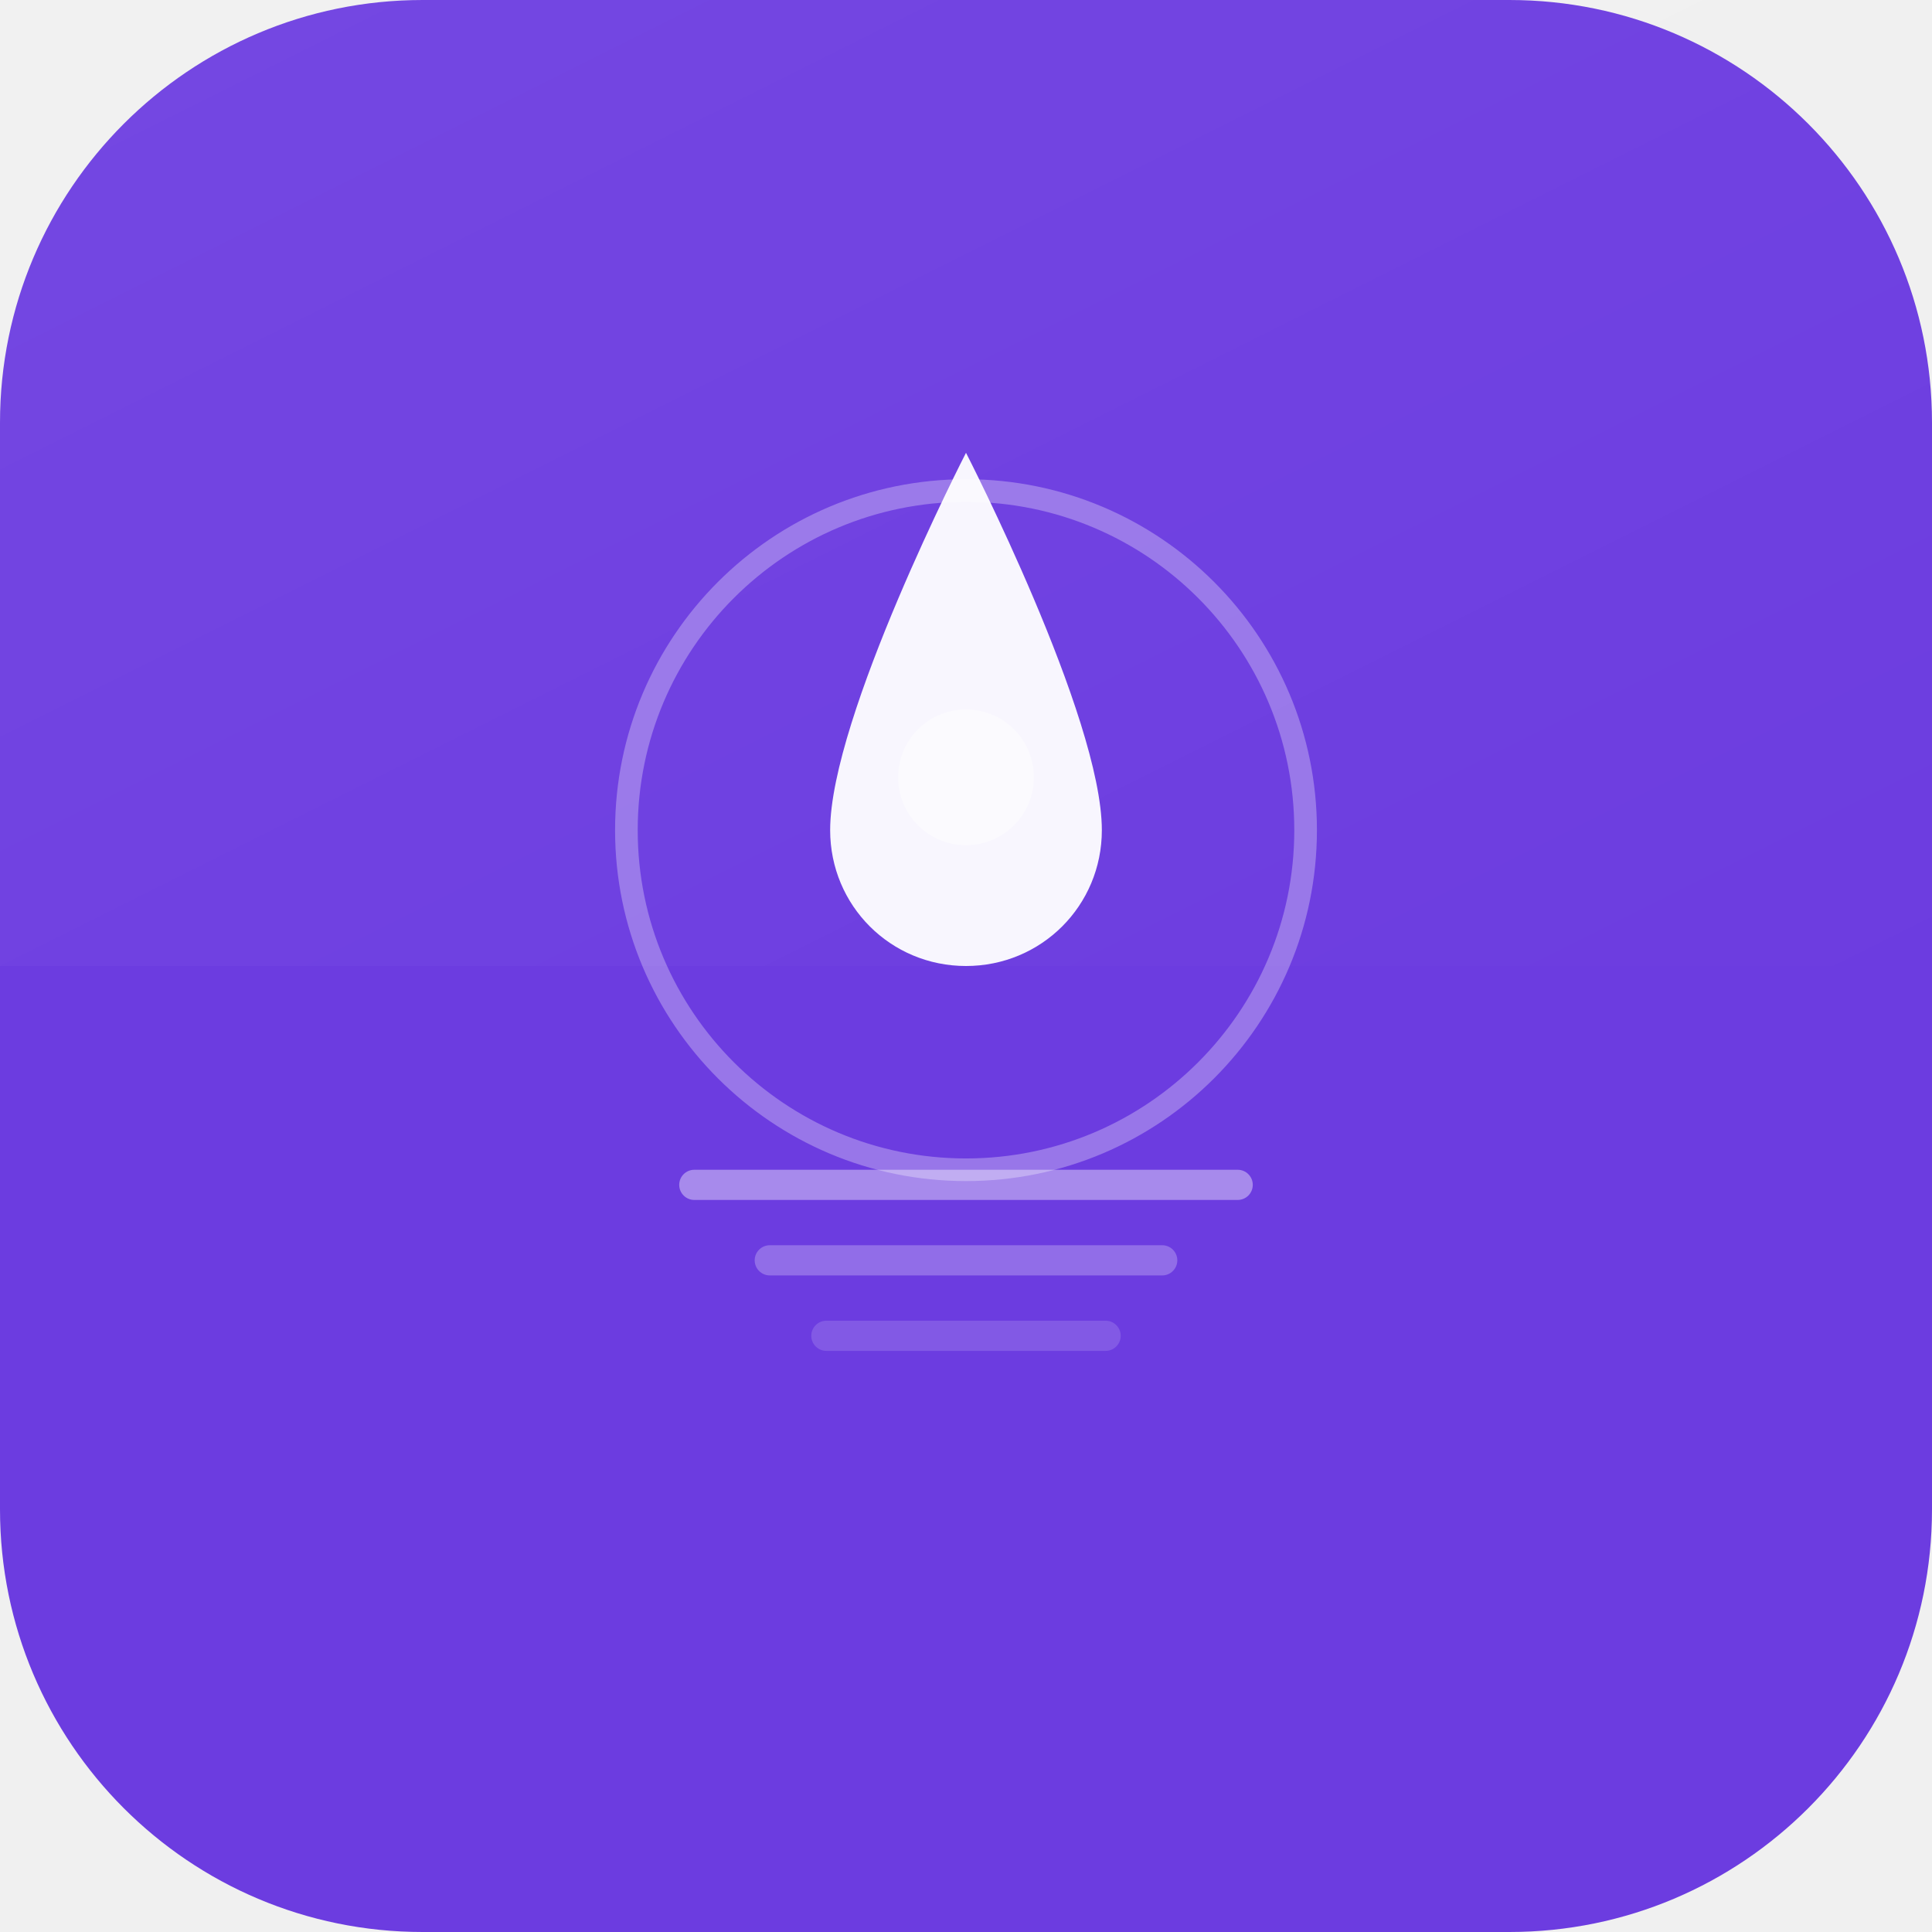
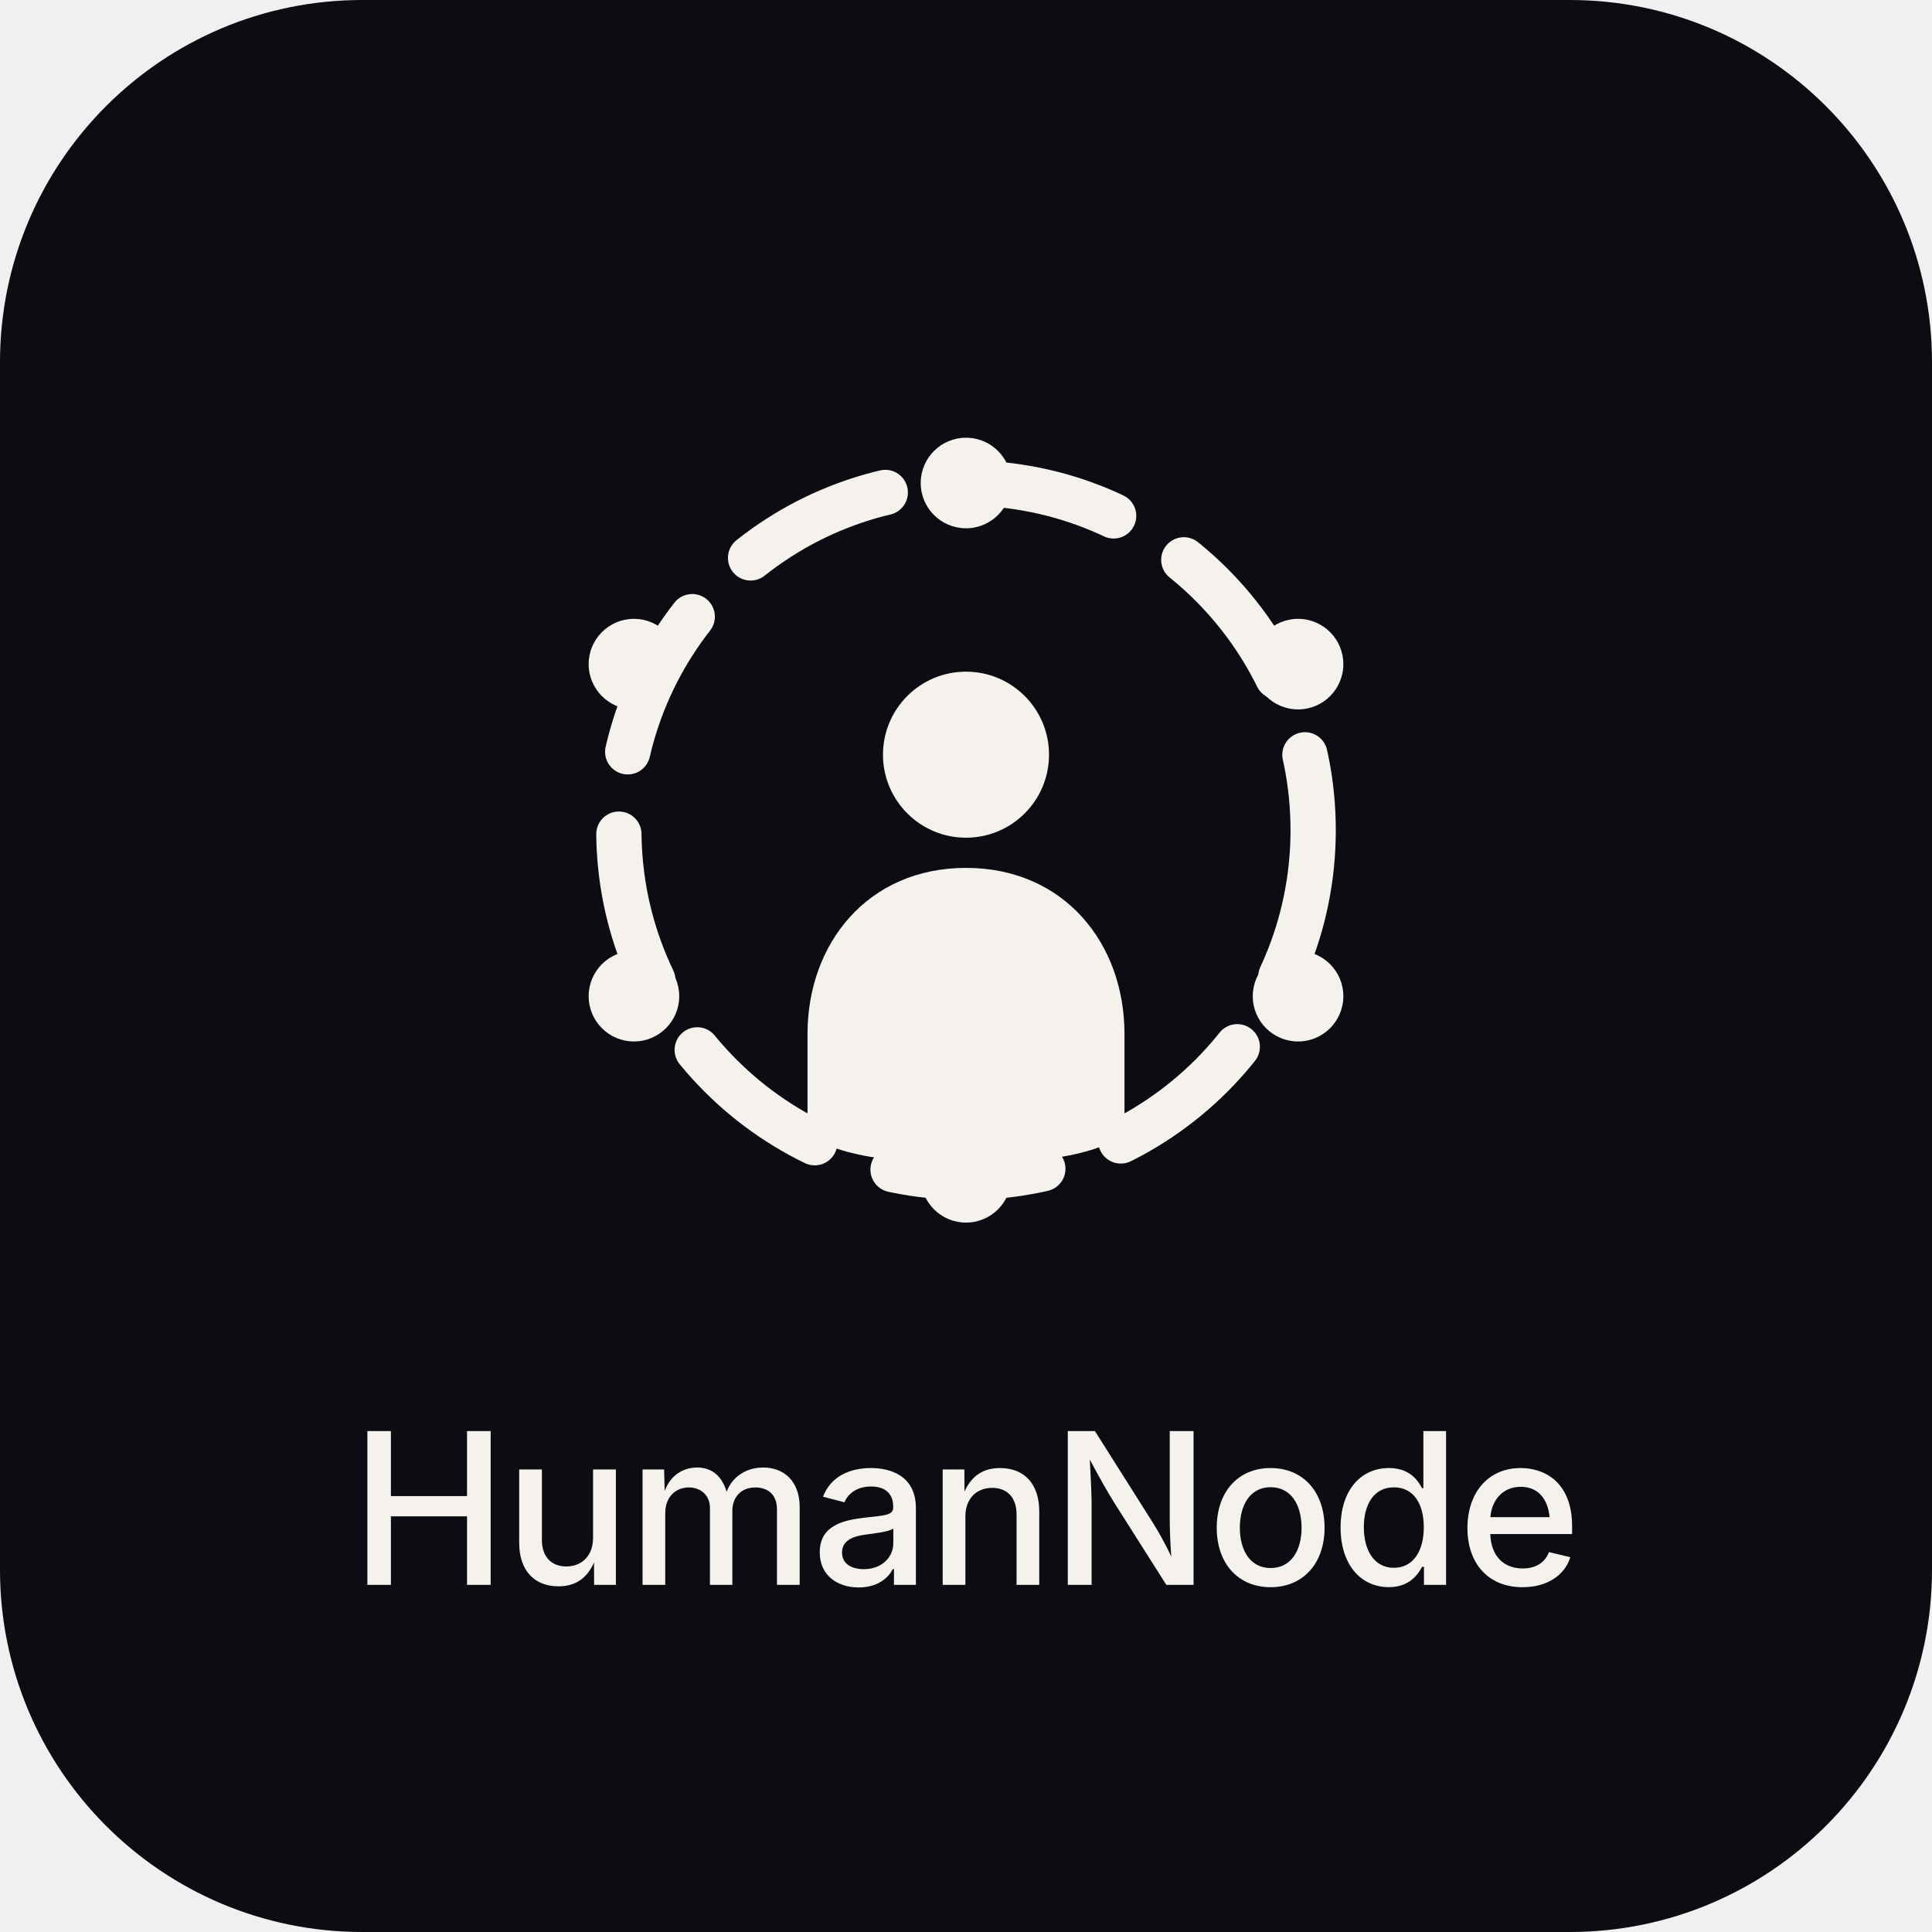
- <svg xmlns="http://www.w3.org/2000/svg" viewBox="0 0 512 512" fill="none">
-   <defs>
-     <linearGradient id="bg" x1="0" y1="0" x2="512" y2="512">
-       <stop offset="0%" stop-color="#6C3CE0" />
-       <stop offset="100%" stop-color="#9B59FF" />
-     </linearGradient>
-     <linearGradient id="shine" x1="0" y1="0" x2="1" y2="1">
-       <stop offset="0%" stop-color="rgba(255,255,255,0.2)" />
-       <stop offset="100%" stop-color="rgba(255,255,255,0)" />
-     </linearGradient>
-   </defs>
-   <rect width="512" height="512" rx="112" fill="url(#bg)" />
-   <rect width="512" height="256" rx="0" fill="url(#shine)" opacity="0.3" />
-   <circle cx="256" cy="220" r="90" fill="none" stroke="white" stroke-width="6" opacity="0.3" />
-   <path d="M256 120 C256 120 220 190 220 220 C220 240 236 256 256 256 C276 256 292 240 292 220 C292 190 256 120 256 120Z" fill="white" opacity="0.95" />
-   <circle cx="256" cy="206" r="18" fill="rgba(255,255,255,0.4)" />
-   <rect x="180" y="310" width="152" height="8" rx="4" fill="white" opacity="0.4" />
-   <rect x="200" y="330" width="112" height="8" rx="4" fill="white" opacity="0.25" />
-   <rect x="215" y="350" width="82" height="8" rx="4" fill="white" opacity="0.15" />
+ <svg xmlns="http://www.w3.org/2000/svg" width="512" height="512" viewBox="0 0 512 512">
+   <rect width="512" height="512" rx="96" fill="#0B0D12" />
+   <circle cx="256" cy="220" r="92" fill="none" stroke="#F5F2ED" stroke-width="12" stroke-linecap="round" stroke-dasharray="40 22" />
+   <circle cx="256" cy="128" r="12" fill="#F5F2ED" />
+   <circle cx="344" cy="176" r="12" fill="#F5F2ED" />
+   <circle cx="344" cy="264" r="12" fill="#F5F2ED" />
+   <circle cx="256" cy="312" r="12" fill="#F5F2ED" />
+   <circle cx="168" cy="264" r="12" fill="#F5F2ED" />
+   <circle cx="168" cy="176" r="12" fill="#F5F2ED" />
+   <circle cx="256" cy="200" r="22" fill="#F5F2ED" />
+   <path d="M256 230        C230 230 214 250 214 274        V298        C214 312 298 312 298 298        V274        C298 250 282 230 256 230Z" fill="#F5F2ED" />
+   <text x="256" y="420" text-anchor="middle" fill="#F5F2ED" font-size="56" font-weight="500" font-family="Inter, Helvetica, Arial, sans-serif" letter-spacing="-1">
+     HumanNode
+   </text>
</svg>
